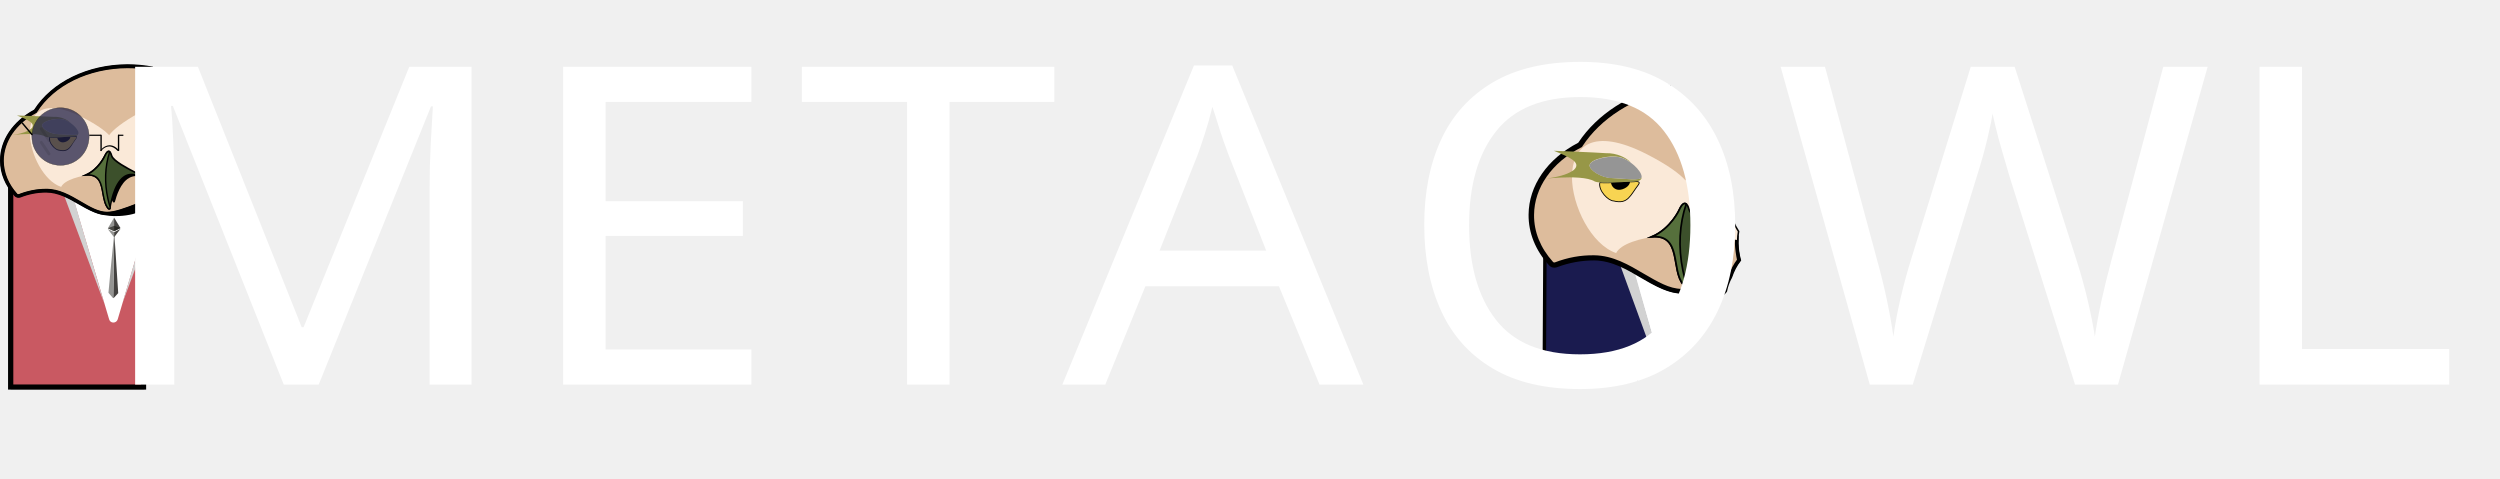
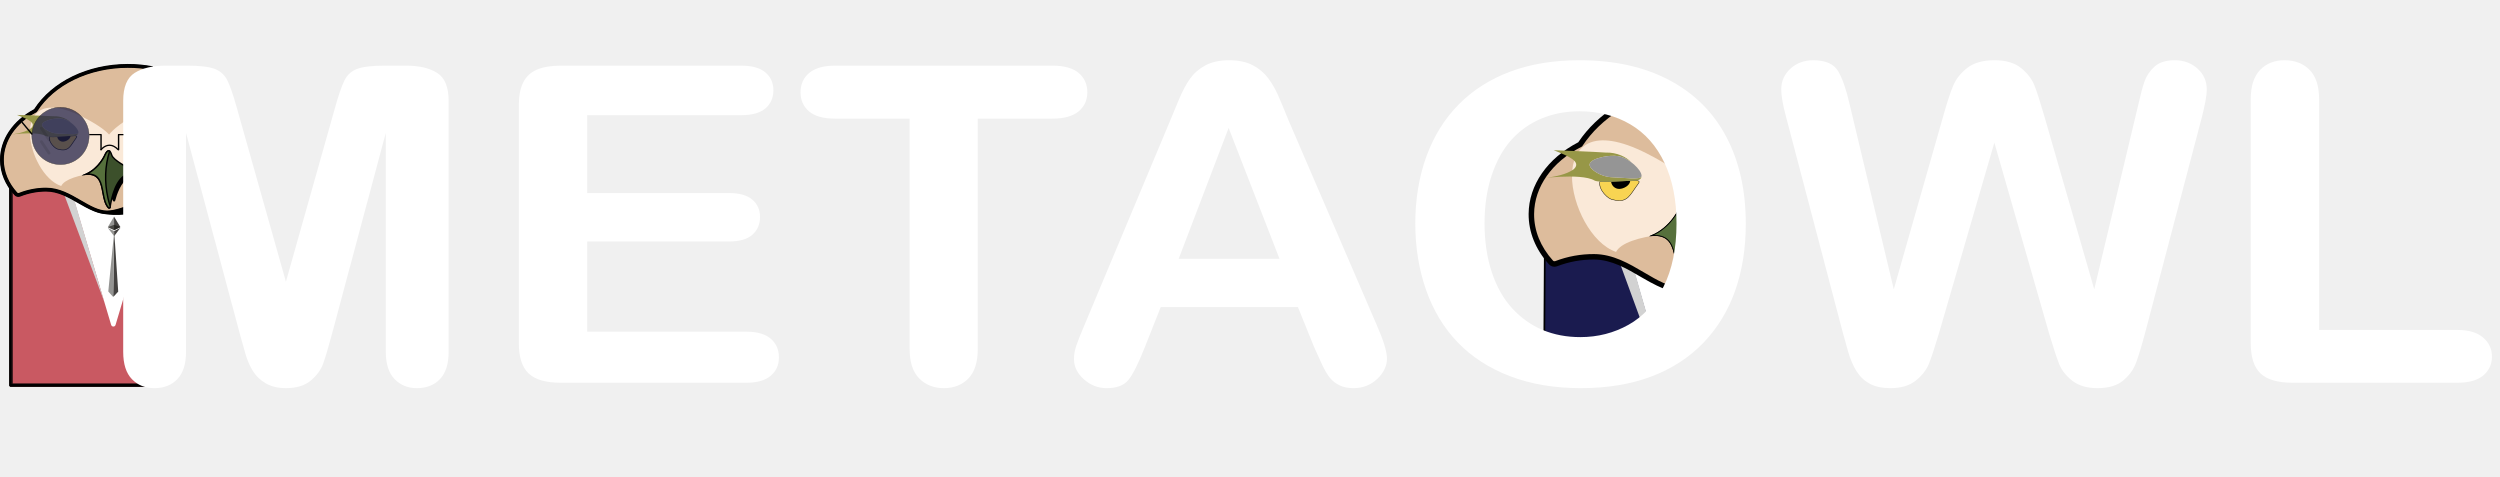
- <svg xmlns="http://www.w3.org/2000/svg" version="1.1" id="Layer_1" x="0px" y="0px" viewBox="0 0 1459.2 279.3" style="enable-background:new 0 0 1459.2 279.3;" xml:space="preserve">
-   <style type="text/css">
- 	.st0{fill:#1A1B4F;stroke:#000000;stroke-width:2;stroke-miterlimit:10;}
- 	.st1{fill:#FFFFFF;}
- 	.st2{fill:#D2D2D2;}
- 	.st3{fill:#DDBC9C;stroke:#000000;stroke-width:2;stroke-miterlimit:10;}
- 	.st4{fill:#FAE9D8;}
- 	.st5{fill:#F8D452;stroke:#000000;stroke-width:0.5;stroke-miterlimit:10;}
- 	.st6{fill:#979747;}
- 	.st7{fill:#959595;}
- 	.st8{fill:#3C502B;stroke:#000000;stroke-miterlimit:10;}
- 	.st9{fill:#56703C;stroke:#000000;stroke-miterlimit:10;}
- 	.st10{fill:#444240;}
- 	.st11{fill:#949492;}
- 	.st12{fill:#494844;}
- 	.st13{fill:#272622;}
- 	.st14{fill:#C95962;stroke:#000000;stroke-width:0.75;stroke-miterlimit:10;}
- 	.st15{fill:none;stroke:#000000;stroke-width:3;stroke-miterlimit:10;}
- 	.st16{fill:#DDBC9C;}
- 	.st17{fill:#F8D452;}
- 	.st18{fill:#3C502B;}
- 	.st19{fill:#56703C;}
- 	.st20{font-family:'ArialRoundedMTBold';}
- 	.st21{font-size:259.82px;}
- 	.st22{letter-spacing:-15.1;}
- 	.st23{letter-spacing:-1.9;}
- 	.st24{letter-spacing:1.9;}
- 	.st25{opacity:0.75;}
- 	.st26{fill:#242449;}
- 	.st27{opacity:0.1;}
- 	.st28{fill:none;}
- </style>
-   <g id="a">
- </g>
-   <g id="b">
- </g>
+ <svg xmlns="http://www.w3.org/2000/svg" viewBox="0 0 2850.49 542.94">
+   <g id="a" />
+   <g id="b" />
  <g id="c">
-     <path class="st0" d="M1013.8,142.1c0-1.2,0-2.4,0-3.6l-112-0.7c0,0,0,0,0,0.1l-0.4,70.6c0.4,0.2,0.8,0.4,1.2,0.6   c2.9,0.9,5.5,2.2,8,3.9c0.6,0,1.3-0.1,1.9-0.1c10.6,0,21.7,0,31.9,3.4c3.9,1.1,7.6,2.7,11,4.8c4.6-4,10.2-7,16.1-8.8   c1.2-1.1,2.5-2.1,3.9-3c1.1-1,2.3-2,3.5-2.8c0.4-0.3,0.8-0.6,1.2-0.9c2.2-3.6,4.5-7.1,6.7-10.7c3.8-6.1,7.7-12,12.5-17.5   c2.2-2.5,4.8-4.7,7.3-7c0.2-0.2,0.3-0.5,0.5-0.7c0.6-2.9,1.6-5.6,3-8.2c1.2-3.6,2.9-6.8,5.1-9.7   C1014.3,148.6,1013.9,145.4,1013.8,142.1L1013.8,142.1z" />
-     <path class="st1" d="M1009.9,161.5c0.8-2.4,1.8-4.6,3.1-6.7l-58.5,1c-0.9,0-1.5,0.9-1.3,1.7l16,55.6c0.7-0.2,1.3-0.4,2-0.7   c1.2-1.1,2.5-2.1,3.9-3c1.1-1,2.3-2,3.5-2.8c1.7-1.4,3.4-2.6,5.3-3.7c1.7-4.9,4.5-9.1,8.4-12.7c2.4-2.4,5.1-4.5,8-6.2   c0.6-2,1.4-4,2.4-5.9c1-3,2.3-5.7,4.1-8.2C1007.6,166.9,1008.6,164.1,1009.9,161.5L1009.9,161.5z" />
-     <path class="st2" d="M969.4,213c-5.6-19.6-11.2-39.3-16.7-58.9l-8-2l22.5,61.7C967.9,213.5,968.6,213.3,969.4,213L969.4,213z" />
+     <path d="M1980.38,276.35c-.09-2.38-.05-4.73,.11-7.05l-218.87-1.3c-.06,0-.1,.04-.1,.1l-.81,137.32c.76,.36,1.51,.73,2.25,1.12,5.61,1.82,10.79,4.38,15.57,7.62,1.26-.07,2.52-.11,3.77-.11,20.75-.06,42.4-.08,62.26,6.62,7.69,2.16,14.81,5.28,21.38,9.34,8.96-7.74,19.92-13.61,31.49-17.05,2.37-2.11,4.9-4.07,7.62-5.83,2.19-2,4.5-3.81,6.9-5.46,.77-.63,1.56-1.24,2.35-1.85,4.34-6.97,8.74-13.89,13.05-20.87,7.38-11.96,15-23.39,24.46-33.98,4.36-4.88,9.46-9.13,14.3-13.57,.3-.47,.64-.92,.96-1.38,1.18-5.55,3.11-10.89,5.8-16.03,2.25-6.92,5.6-13.19,10-18.85-1.4-6.19-2.22-12.52-2.5-18.78Z" style="fill:#1a1b4f; stroke:#000; stroke-miterlimit:10; stroke-width:2px;" />
+     <path d="M1972.88,313.98c1.51-4.65,3.53-8.99,6.02-13.07l-114.21,1.98c-1.72,.03-2.94,1.69-2.47,3.34l31.25,107.99c1.31-.46,2.64-.88,3.97-1.27,2.37-2.11,4.9-4.06,7.62-5.83,2.19-2,4.5-3.81,6.9-5.46,3.24-2.65,6.7-5.07,10.39-7.27,3.41-9.44,8.86-17.69,16.42-24.71,4.62-4.62,9.94-8.69,15.71-12.11,1.16-3.96,2.72-7.82,4.69-11.56,1.88-5.78,4.54-11.11,7.92-16.01,1.18-5.54,3.11-10.88,5.8-16.01Z" style="fill:#fff;" />
+     <path d="M1893.66,414.15c-10.9-38.18-21.8-76.35-32.7-114.52l-15.57-3.93,43.89,119.96c1.45-.53,2.9-1.04,4.37-1.5Z" style="fill:#d2d2d2;" />
    <g>
-       <path class="st3" d="M1014.2,135.2c-4.5-7-6.6-15.4-7-23.7c0-1.2,0-2.4,0-3.6c-5.3-6.4-8.1-14.6-9.1-22.8    c-2.5-1.6-4.9-3.5-7.1-5.5c-5.8-5.3-9.3-12.5-11-20.1c-2.3-2.5-4.2-5.4-5.6-8.5c-22.7,5.3-41.5,17.6-52.1,33.7c0,0,0,0,0,0    c-17.1,8.8-28.4,23.7-28.5,40.8c-0.1,10.6,4.2,20.4,11.4,28.4c0.8,0.9,2,1.1,3.1,0.7c6.9-2.6,14.3-4.1,22.1-4    c20.1,0.1,35.1,19.5,51,19.6c7.4,0,16.9-3.7,27.9-7.6c0.2-0.4,0.3-0.7,0.5-1.1c1.2-3.6,2.9-6.8,5.1-9.7c-0.7-3.2-1.1-6.4-1.3-9.7    C1013.7,139.8,1013.8,137.5,1014.2,135.2L1014.2,135.2z" />
-       <path d="M981.5,168.6c-7.1,0-14.2-4.3-21.8-8.7c-9-5.3-18.2-10.8-29.3-10.9c-7.8-0.1-15.4,1.3-22.7,4.1c-0.5,0.2-1,0.1-1.3-0.3    c-7.3-8.1-11.1-17.5-11-27.4c0.1-15.8,10.4-30.6,27.6-39.4l0.4-0.2l0.2-0.4c10.7-16.4,29.4-28.1,51.5-33.1c-0.5-1-1-2-1.4-3    c-22.4,5.2-41.4,17.2-52.5,34c-18.1,9.4-28.9,25.1-29,42c-0.1,10.6,4,20.8,11.9,29.5c1.2,1.4,3.1,1.8,4.9,1.1    c6.9-2.6,14.1-3.9,21.5-3.9c10.2,0.1,19.1,5.3,27.7,10.4c14.4,8.6,18.5,8.4,23.4,9.2c1.5,0.2,7.7,1.1,15.8,0.1    c4-0.5,6.8-1.2,9.7-2.2c0.6-2.8,1.6-5.6,3-8.2c0.1-0.3,0.2-0.6,0.3-1c-1.4,0.5-2.8,1-4.2,1.5C996.4,165.6,988,168.6,981.5,168.6    L981.5,168.6z" />
+       <path d="M1981.25,262.88c-8.84-13.53-12.96-29.99-13.67-46.01-.09-2.39-.05-4.75,.11-7.07-10.4-12.45-15.87-28.37-17.75-44.41-4.89-3.14-9.54-6.74-13.92-10.75-11.32-10.39-18.14-24.31-21.57-39.04-4.47-4.96-8.11-10.53-11-16.48-44.4,10.22-81.08,34.15-101.7,65.45-.02,.03-.05,.06-.09,.08-33.36,17.05-55.4,46.15-55.6,79.31-.12,20.53,8.16,39.6,22.35,55.29,1.52,1.68,3.95,2.16,6.07,1.35,13.43-5.12,27.96-7.89,43.13-7.8,39.26,.23,68.49,37.89,99.73,38.07,14.4,.09,32.95-7.11,54.52-14.85,.33-.69,.67-1.37,1.03-2.05,2.25-6.92,5.6-13.19,10-18.85-1.4-6.19-2.22-12.52-2.5-18.78-.17-4.61,.12-9.1,.87-13.46Z" style="fill:#ddbc9c; stroke:#000; stroke-miterlimit:10; stroke-width:2px;" />
+       <path d="M1917.35,327.76c-13.88-.08-27.8-8.28-42.53-16.96-17.5-10.32-35.6-20.98-57.19-21.11-15.2-.09-30.1,2.6-44.27,8.01-.96,.36-2.02,.16-2.63-.53-14.21-15.71-21.66-34.1-21.55-53.18,.18-30.77,20.33-59.39,53.86-76.53l.85-.46,.47-.71c20.99-31.86,57.48-54.68,100.54-64.34-1.01-1.88-1.95-3.8-2.81-5.77-43.72,10.14-80.83,33.52-102.53,66.03-35.28,18.28-56.43,48.79-56.63,81.73-.12,20.67,7.89,40.52,23.16,57.41,2.37,2.62,6.09,3.47,9.5,2.17,13.44-5.13,27.57-7.69,42-7.6,19.91,.12,37.27,10.35,54.06,20.24,28.19,16.61,36.03,16.37,45.67,17.83,2.88,.44,15.02,2.15,30.92,.18,7.74-.96,13.25-2.4,18.87-4.32,1.18-5.5,3.1-10.8,5.78-15.89,.21-.64,.45-1.25,.68-1.88-2.81,1-5.56,1.99-8.24,2.96-18.97,6.85-35.35,12.77-47.96,12.69Z" />
    </g>
-     <path class="st4" d="M1007.3,107.9c-3.7-4.4-6.2-9.7-7.7-15.3c-8.2,5.1-13.1,9.3-15.8,12.7c-3.5-3.9-10.3-9-22.6-15.3   c-63.8-32.5-46.7,47.9-17.9,57.7c5.2-10.4,42.8-14.2,70.5-7.6c0-1.7,0.2-3.3,0.5-4.9c-4.5-7-6.6-15.4-7-23.7   C1007.2,110.3,1007.2,109.1,1007.3,107.9L1007.3,107.9z" />
-     <path class="st5" d="M955.2,105.9c-0.6,0.1-1.3,0.2-2.1,0.2c-2.5-0.1-13.5,0.9-19.3,0.5c-1,4.7,5,10.7,8.1,10.7   c8.3,2.1,9.6-3.2,14.5-9.6C957.1,106.6,956.9,106.1,955.2,105.9L955.2,105.9z" />
-     <path d="M940.3,106.6c0.3,2.4,2.3,4.2,4.7,4.2c2.6,0,6.4-2.1,6.4-4.8C948.9,106.2,944.5,106.5,940.3,106.6L940.3,106.6z" />
-     <path class="st6" d="M940.7,103.9c-6.2-0.2-12.8-4.6-12.9-7.3c0-0.2,0-0.3,0.1-0.5c0.5-1.7,3.5-3.2,7.2-4c0.3-0.2,0.5-0.3,0.8-0.5   c-0.2,0.2-0.5,0.3-0.8,0.5c3.3-0.8,7-1,9.8-0.5c2.3,0.4,4.8,1.7,7,3.3c-2.4-2.7-8-5.7-14.7-5.5h0c0,0,0,0,0,0   c-4.8-0.4-30.3-1.4-30.3-1.4c8.7,3.5,16.6,6.8,11.7,11.2l0,0c-2.7,2-6.9,3.7-15,4.9c-9.5,1.3,19.2-3.1,27.2,1.8   c3.2,1.6,19.3,0,22.4,0.1c4.8,0,5-1.9,5-2.6C957.2,105.7,948.2,104.2,940.7,103.9L940.7,103.9z M936.5,91.2   C936.5,91.2,936.5,91.1,936.5,91.2C936.5,91.1,936.5,91.2,936.5,91.2z" />
-     <path class="st7" d="M958.2,103.1c0.1,2.8-9.5,1.1-17.5,0.9c-6.2-0.2-12.8-4.6-12.9-7.3c-0.1-3.5,11-6.1,17.1-5   S958.1,99.6,958.2,103.1z" />
-     <path d="M999.8,134.7c-0.4-0.2-0.8-0.1-1.1,0.2l-15.1,16.6c0.1,0.3,0.1,0.6,0.2,0.9c0.6,2.9,1.3,5.9,2.8,8.3   c0.5,0.7,1.5,0.5,1.8-0.3c1.2-4.4,4.8-15.6,12-19.6c3.1-1.7,6.5-2.1,10.3-1.2c0.2,0,0.3,0.1,0.5,0.1c-0.4-0.2-0.9-0.4-1.3-0.6   C1006.4,137.7,1002.9,136.2,999.8,134.7L999.8,134.7z" />
-     <path class="st8" d="M982.5,166.1c-7.3-8.5-0.8-29.4-18.3-27.9c11.2-4.8,16.1-16,16.1-16s3.3-7.8,5.6,0.1c2.3,8,37.4,21,19.9,16.1   S984,166.2,984,166.2C983.6,166.7,982.8,166.6,982.5,166.1L982.5,166.1z" />
-     <path class="st9" d="M982.3,158c-2.9-13.9-2-27.4,1.9-38.9c-2-1.6-3.9,3.1-3.9,3.1s-4.9,11.2-16.1,16c17.6-1.5,11.1,19.4,18.3,27.9   c0.3,0.6,1.1,0.6,1.5,0.1c0,0,0-0.4,0.2-1.1C983.4,162.8,982.8,160.4,982.3,158L982.3,158z" />
-     <path class="st10" d="M987.8,195.5l-0.5-9.6l-0.3,10.8C987.2,196.4,987.5,196,987.8,195.5L987.8,195.5z" />
-     <path class="st11" d="M987,196.8l0.3-10.8l-1.4,12.8C986.2,198.1,986.6,197.4,987,196.8z" />
-     <path class="st11" d="M987.3,173.7l-5.3,8.7l5.2,2.6L987.3,173.7L987.3,173.7z" />
-     <path class="st10" d="M987.3,173.7l5.2,8.8l-5.3,2.5L987.3,173.7z" />
-     <path class="st12" d="M987.2,180.5l-5.2,1.9c3.5,1.7,5.2,2.6,5.2,2.6L987.2,180.5L987.2,180.5z" />
-     <path class="st13" d="M987.2,180.5l5.2,1.9c-3.5,1.7-5.3,2.5-5.3,2.5L987.2,180.5L987.2,180.5z" />
-     <path class="st10" d="M987.2,185.8l0,4.2l5.3-6.8L987.2,185.8z" />
-     <path class="st11" d="M987.2,185.8l0,4.2l-5.2-6.9L987.2,185.8L987.2,185.8z" />
+     <path d="M1967.68,209.81c-7.2-8.62-12.03-18.92-14.95-29.76-16.09,10-25.62,18.18-30.88,24.6-6.84-7.56-20.18-17.48-44.21-29.67-124.57-63.21-91.13,93.17-35.02,112.24,10.22-20.14,83.66-27.65,137.73-14.78,.06-3.24,.38-6.42,.91-9.53-8.85-13.53-12.97-30-13.69-46.03-.09-2.39-.05-4.75,.11-7.07Z" style="fill:#fae9d8;" />
+     <path d="M1866.01,205.82c-1.14,.19-2.51,.31-4.17,.3-4.9-.2-26.41,1.82-37.75,.93-1.88,9.2,9.76,20.77,15.76,20.81,16.23,4.1,18.78-6.14,28.22-18.57,1.59-2.09,1.13-3.06-2.06-3.46Z" style="fill:#f8d452; stroke:#000; stroke-miterlimit:10; stroke-width:.5px;" />
+     <path d="M1836.97,207.19c.57,4.6,4.44,8.19,9.2,8.21,5.15,.03,12.45-4.09,12.54-9.24-4.95,.18-13.59,.79-21.74,1.02Z" />
+     <path d="M1837.58,202.07c-12.02-.36-25.05-8.87-25.17-14.29,0-.3,.08-.59,.16-.89,.88-3.33,6.92-6.17,14.14-7.8,.54-.35,1.05-.69,1.53-1.01-.47,.32-.98,.66-1.53,1.01,6.41-1.45,13.71-1.94,19.04-.95,4.56,.85,9.43,3.34,13.7,6.47-4.64-5.22-15.66-11.11-28.71-10.64,.01,0,.02,0,.03,0-.02,0-.03-.01-.06-.01-9.44-.8-59.25-2.73-59.25-2.73,16.92,6.78,32.38,13.17,22.85,21.76h0c-5.34,3.8-13.4,7.26-29.29,9.44-18.65,2.55,37.52-6.02,53.08,3.44,6.23,3.16,37.68,0,43.73,.26,9.37,.06,9.69-3.68,9.73-5.01-1.62,4.35-19.22,1.4-33.99,.96Zm-8.18-24.83s.09-.06,.13-.09c-.04,.03-.09,.06-.13,.09Z" style="fill:#979747;" />
+     <path d="M1871.73,200.38c.12,5.42-18.6,2.15-34.15,1.69-12.02-.36-25.05-8.87-25.17-14.29-.15-6.73,21.47-11.85,33.34-9.64,11.87,2.21,25.83,15.51,25.97,22.25Z" style="fill:#959595;" />
+     <path d="M1953.17,261.85c-.75-.37-1.63-.19-2.2,.43l-29.5,32.36c.13,.58,.26,1.16,.38,1.73,1.24,5.71,2.52,11.57,5.49,16.06,.9,1.36,2.99,1.04,3.42-.54,2.31-8.63,9.38-30.41,23.51-38.01,6.02-3.23,12.8-4.02,20.14-2.35,.32,.07,.63,.14,.92,.21-.86-.37-1.75-.75-2.63-1.12-6.81-2.9-13.58-5.85-19.54-8.76Z" />
+     <path d="M1919.3,322.8c-14.21-16.59-1.47-57.12-35.85-54.2,21.92-9.24,31.42-31.05,31.42-31.05,0,0,6.41-15.2,10.97,.26,4.56,15.45,73.12,40.85,38.82,31.27-34.3-9.57-42.46,53.93-42.46,53.93-.77,.98-2.28,.87-2.9-.21Z" style="fill:#3c502b; stroke:#000; stroke-miterlimit:10;" />
+     <path d="M1918.91,307.2c-5.75-26.92-3.99-53.25,3.64-75.7-3.85-3.03-7.68,6.05-7.68,6.05,0,0-9.5,21.81-31.42,31.05,34.38-2.92,21.64,37.61,35.85,54.2,.62,1.07,2.13,1.18,2.9,.21,0,0,.1-.79,.32-2.11-1.38-4.45-2.61-9.01-3.61-13.7Z" style="fill:#56703c; stroke:#000; stroke-miterlimit:10;" />
+     <path d="M1929.68,380.14l-1.06-18.63-.55,21.05c.51-.82,1.06-1.62,1.61-2.42Z" style="fill:#444240;" />
+     <path d="M1928.07,382.55l.55-21.05-2.72,24.82c.68-1.28,1.4-2.54,2.17-3.77Z" style="fill:#949492;" />
+     <path d="M1928.61,337.64c-3.45,5.64-6.89,11.28-10.34,16.93l10.22,5.01,.12-21.94Z" style="fill:#949492;" />
+     <path d="M1928.61,337.64c3.38,5.68,6.77,11.36,10.15,17.04l-10.27,4.9,.12-21.94Z" style="fill:#444240;" />
+     <path d="M1928.54,350.92l-10.26,3.65q10.22,5.01,10.22,5.01l.05-8.65Z" style="fill:#494844;" />
+     <path d="M1928.54,350.92l10.22,3.76q-10.27,4.9-10.27,4.9l.05-8.65Z" style="fill:#272622;" />
+     <path d="M1928.49,361.09l-.04,8.23c3.44-4.43,6.88-8.86,10.32-13.28-3.42,1.69-6.85,3.37-10.27,5.06Z" style="fill:#444240;" />
+     <path d="M1928.49,361.09l-.04,8.23c-3.39-4.46-6.78-8.93-10.17-13.39,3.41,1.72,6.81,3.45,10.22,5.17Z" style="fill:#949492;" />
  </g>
-   <g id="d">
- </g>
-   <g id="e">
- </g>
+   <g id="d" />
+   <g id="e" />
  <g id="f">
    <g>
-       <path class="st14" d="M95.1,113.7c-2.7-2.5-4.8-6-6.2-9.8H6.5c0,0,0,0,0,0v121.9c0,0,0,0,0,0h77.4V219c0-2.2,1.5-3.5,3.2-3.8    c0-2.3,0.1-4.5,0.4-6.9l-0.4,2.8c0.5-5.6,1.3-11.1,2.6-16.5c0.6-2.5,1.3-5,1.8-7.5c1.2-13.8,0.3-27.8,0.3-41.6    c0-1.4,0.1-2.8,0.3-4.2c0.1-1.6,0.4-3.1,0.7-4.7c1.3-7,3-13.8,5.1-20.6C97,115.4,96,114.6,95.1,113.7z" />
-       <path class="st14" d="M83.8,225.1H7.3V104.8h81.9c-0.2-0.5-0.4-1.1-0.6-1.7h-82c-0.5,0-0.9,0.4-0.9,0.9v121.9    c0,0.5,0.4,0.9,0.9,0.9h77.3V225.1z" />
+       <path d="M172.49,436.7c-3.04-11.57-2.94-21.06-1.71-31.74l-.73,5.43c.92-10.78,2.54-21.53,5.16-32.03,1.21-4.85,2.46-9.68,3.45-14.57,2.43-26.73,.66-54.11,.64-80.83,0-2.76,.22-5.46,.64-8.09,.25-3.05,.67-6.12,1.27-9.21,2.61-13.51,5.94-26.87,10.06-39.99-1.9-1.39-3.75-2.91-5.56-4.57-5.35-4.91-9.48-11.75-12.15-19.07H12.66c-.06,0-.1,.04-.1,.1v237.02c0,.06,.04,.1,.1,.1H173.21c-.26-.84-.5-1.69-.72-2.55Z" style="fill:#c95962; stroke:#000; stroke-miterlimit:10; stroke-width:.75px;" />
+       <path d="M172.75,437.62H14.19V203.66H174.17c-.43-1.07-.81-2.16-1.18-3.26H12.73c-.99,0-1.79,.8-1.79,1.79v236.89c0,.99,.8,1.79,1.79,1.79H173.74c-.36-1.07-.69-2.16-.99-3.26Z" style="fill:#c95962; stroke:#000; stroke-miterlimit:10; stroke-width:.75px;" />
    </g>
-     <path class="st15" d="M94.6,113.7c-2.7-2.5-4.8-6-6.2-9.8H6.2c0,0,0,0,0,0v121.9c0,0,0,0.1,0,0.1h77.6v-7c0-2,1.2-3.2,2.7-3.7   c0-2.3,0.1-4.6,0.4-7.1l-0.4,2.8c0.5-5.6,1.3-11.1,2.6-16.5c0.6-2.5,1.3-5,1.8-7.5c1.2-13.8,0.3-27.8,0.3-41.6   c0-1.4,0.1-2.8,0.3-4.2c0.1-1.6,0.4-3.1,0.7-4.7c1.3-7,3-13.8,5.2-20.6C96.4,115.4,95.5,114.6,94.6,113.7z" />
-     <path class="st1" d="M63.7,186.4L43.4,118c-0.5-1.7,0.7-3.3,2.4-3.3l40.9-1.2c1.8-0.1,3.1,1.7,2.6,3.3l-20.6,69.6   C67.9,188.9,64.4,188.9,63.7,186.4L63.7,186.4z" />
-     <path class="st2" d="M95.1,113.7c-0.4-0.4-0.8-0.8-1.2-1.2c-1.2,0.3-2.4,0.6-3.7,0.9l-18.7,63.4L95.1,113.7   C95.1,113.8,95.1,113.8,95.1,113.7L95.1,113.7z" />
-     <path class="st2" d="M60.8,177c-6.2-21.1-12.4-42.3-18.5-63.4c-1.9-0.5-3.7-0.9-5.6-1.4" />
+     <path d="M171.49,436.7c-3.04-11.57-2.94-21.06-1.71-31.74l-.73,5.43c.92-10.78,2.54-21.53,5.16-32.03,1.21-4.85,2.46-9.68,3.45-14.57,2.43-26.73,.66-54.11,.64-80.83,0-2.76,.22-5.46,.64-8.09,.25-3.05,.67-6.12,1.27-9.21,2.61-13.51,5.94-26.87,10.06-39.99-1.9-1.39-3.75-2.91-5.56-4.57-5.32-4.89-9.43-11.68-12.11-18.96H12.17c-.06,0-.1,.04-.1,.1v237.02c0,.06,.04,.1,.1,.1H172.24c-.27-.88-.52-1.76-.76-2.66Z" style="fill:none; stroke:#000; stroke-miterlimit:10; stroke-width:3px;" />
+     <path d="M126.74,370.46l-42.9-144.16c-.49-1.65,.71-3.31,2.43-3.36l86.55-2.42c1.78-.05,3.09,1.65,2.58,3.36l-43.64,146.58c-.74,2.49-4.27,2.49-5.01,0Z" style="fill:#fff;" />
+     <path d="M185.72,221.1c-.82-.76-1.61-1.57-2.37-2.41-2.38,.58-4.76,1.15-7.14,1.73l-36.45,123.24,46.05-122.48s-.06-.05-.09-.08Z" style="fill:#d2d2d2;" />
+     <path d="M118.86,344.01c-12.08-41.1-24.15-82.21-36.23-123.31-3.62-.88-7.25-1.77-10.87-2.65" style="fill:#d2d2d2;" />
    <g>
      <g>
-         <path class="st16" d="M95.1,113.7c-5.1-4.7-8-12.7-8-19.5C87,80.7,85,67.2,85,53.6c0-5,1.4-9.5,3.7-13.6     c-4.6-0.8-9.4-1.3-14.3-1.3c-23.6,0.1-43.9,10.8-53.7,26.2c0,0,0,0,0,0C8.8,71.2,1.1,81.8,1.1,93.8c0,7.4,3.1,14.3,8.2,19.9     c0.6,0.6,1.4,0.8,2.2,0.5c4.8-1.9,9.9-3,15.3-3c14-0.1,24.6,13.5,35.7,13.4c8,0,19.6-6.6,33.3-10.2     C95.6,114.2,95.3,114,95.1,113.7L95.1,113.7z" />
-         <path d="M95.1,113.8c-5.6,1.5-10.8,3.5-15.4,5.2c-6.8,2.6-12.6,4.8-17.2,4.8h-0.1c-5,0-10-2.9-15.3-6c-6.2-3.6-12.7-7.4-20.2-7.4     h-0.1c-5.4,0-10.6,1.1-15.7,3c-0.5,0.2-0.9,0.1-1.2-0.2c-5.2-5.7-7.9-12.4-8-19.4C1.9,82.6,9,72,21,65.6l0.2-0.1l0.1-0.2     c10-15.8,30.4-25.7,53-25.8c0.1,0,0.2,0,0.3,0c4.6,0,9.1,0.4,13.5,1.2c0.3-0.5,0.6-1,0.9-1.5c-4.7-0.9-9.5-1.4-14.4-1.4     c-0.1,0-0.2,0-0.3,0C51.2,37.9,30.5,48,20.1,64.2C7.6,70.9,0.2,82,0.3,93.8c0,7.4,2.9,14.5,8.4,20.5c0.8,0.8,2,1.1,3.1,0.7     c4.8-1.9,9.9-2.9,15.1-2.9h0.1c7.1,0,13.4,3.6,19.4,7.2c5.5,3.2,10.7,6.2,16.2,6.2h0.1c4.8,0,10.8-2.3,17.7-4.9     c5.1-1.9,10.6-4,16.3-5.5C96.1,114.6,95.6,114.2,95.1,113.8L95.1,113.8z" />
+         <path d="M185.72,221.1c-9.87-9.06-15.62-24.68-15.67-37.83-.09-26.44-4.02-52.69-4.11-79.13-.03-9.63,2.68-18.55,7.31-26.52-8.95-1.65-18.3-2.52-27.92-2.48-46.04,.21-85.78,20.95-104.93,50.97-.02,.02-.04,.04-.06,.06C17.22,138.41,2.07,159.05,2.18,182.38c.06,14.45,5.97,27.8,15.97,38.74,1.07,1.17,2.77,1.49,4.24,.91,9.32-3.7,19.42-5.76,29.99-5.8,27.35-.12,47.99,26.16,69.75,26.06,15.69-.07,38.33-12.74,65.09-19.88-.5-.43-1.01-.85-1.5-1.3Z" style="fill:#ddbc9c;" />
+         <path d="M185.75,221.13c-10.92,2.97-21.08,6.8-30.12,10.2-13.21,4.98-24.63,9.28-33.51,9.32h-.11c-9.78,0-19.56-5.68-29.91-11.7-12.15-7.06-24.71-14.36-39.52-14.36h-.2c-10.52,.05-20.81,2.04-30.58,5.92-.89,.35-1.84,.16-2.44-.49-10.11-11.06-15.48-24.08-15.54-37.65-.1-21.87,13.85-42.35,37.33-54.78l.42-.26,.22-.34c19.63-30.78,59.31-50.02,103.56-50.21,.22,0,.45,0,.67,0,8.99,0,17.83,.82,26.37,2.38,.55-1.01,1.13-2,1.74-2.98-9.1-1.73-18.53-2.65-28.11-2.65-.23,0-.45,0-.68,0-45.19,.2-85.79,19.88-106.08,51.4C14.9,137.92,.45,159.38,.55,182.38c.06,14.39,5.73,28.17,16.4,39.83,1.51,1.66,3.88,2.18,6.04,1.32,9.39-3.73,19.28-5.64,29.4-5.69h.18c13.94,0,26.12,7.08,37.89,13.92,10.74,6.24,20.89,12.14,31.55,12.14h.13c9.47-.04,21.13-4.44,34.64-9.52,9.95-3.75,20.61-7.75,31.95-10.7-1-.82-2-1.66-2.97-2.56Z" />
      </g>
-       <path d="M97.9,116.1c-1-0.7-1.9-1.5-2.8-2.3c-0.1-0.1-0.2-0.2-0.2-0.2c-5.5,1.5-10.7,3.5-15.3,5.2c-6.7,2.6-12.6,4.8-17.1,4.8    c-5,0-9.9-2.9-15.2-6c-6.3-3.7-12.8-7.5-20.5-7.4c-5.4,0-10.7,1.1-15.8,3.1c-0.3,0.1-0.7,0.1-0.9-0.2c-5.1-5.6-7.8-12.3-7.9-19.2    c0-11.1,7-21.6,18.9-27.9l0.3-0.2l0.2-0.3c10-15.8,30.2-25.6,52.8-25.7c4.7,0,9.3,0.4,13.7,1.2c0.4-0.7,0.8-1.4,1.2-2.1    c-4.8-0.9-9.8-1.4-14.9-1.4c-23.2,0.1-44,10.2-54.5,26.5C7.4,70.8-0.1,81.9,0,93.8c0,7.5,3,14.6,8.5,20.7c0.9,0.9,2.2,1.2,3.4,0.8    c4.8-1.9,9.8-2.9,15-2.9c7.1,0,13.3,3.6,19.4,7.1c10.1,5.9,12.9,5.8,16.3,6.3c1,0.2,5.4,0.7,11-0.1c5.8-0.8,8.1-2.3,14.5-4.6    c1-0.3,4.6-1.6,9.3-2.9C97.5,117.5,97.7,116.8,97.9,116.1L97.9,116.1z" />
+       <path d="M191.27,225.67c-1.9-1.39-3.75-2.91-5.56-4.57-.15-.14-.29-.29-.44-.43-10.81,2.97-20.87,6.75-29.84,10.13-13.17,4.96-24.54,9.24-33.32,9.28-9.67,.04-19.43-5.63-29.75-11.63-12.27-7.13-24.95-14.5-40-14.44-10.59,.05-20.95,2.05-30.78,5.96-.67,.26-1.4,.12-1.84-.35-10.01-10.95-15.33-23.84-15.39-37.26-.09-21.65,13.74-41.93,36.97-54.24l.59-.33,.32-.5c19.52-30.62,59.03-49.76,103.11-49.96,9.12-.04,18.09,.77,26.77,2.34,.72-1.37,1.5-2.71,2.34-4.03-9.42-1.81-19.19-2.75-29.12-2.71-45.32,.2-86.05,19.93-106.46,51.53C14.42,137.59-.1,159.21,0,182.39c.06,14.54,5.79,28.45,16.55,40.22,1.67,1.83,4.27,2.4,6.63,1.46,9.33-3.71,19.15-5.61,29.21-5.65,13.87-.06,26.04,7.01,37.81,13.85,19.76,11.48,25.22,11.26,31.94,12.21,2.01,.29,10.48,1.4,21.54-.1,11.26-1.53,15.73-4.48,28.25-8.92,1.89-.67,8.97-3.18,18.08-5.67,.41-1.38,.83-2.75,1.26-4.13Z" />
    </g>
-     <path class="st4" d="M87.1,94.3c0-10.2-1.2-20.3-1.8-30.5c-1.3,0.6-2.7,1.3-4.1,2.1c-9.9,5.5-15.1,9.8-17.5,13   c-2.5-2.7-7.3-6.2-15.9-10.6c-44.7-22.4-32.2,34.1-12.1,40.8c3.8-7.9,33.8-10.8,53.3-4.7C87.7,101.1,87,97.5,87.1,94.3L87.1,94.3z" />
+     <path d="M170.05,183.28c-.07-19.8-2.29-39.5-3.44-59.25-2.58,1.24-5.24,2.61-7.99,4.16-19.27,10.77-29.41,19.15-34.25,25.24-4.82-5.27-14.19-12.15-31.01-20.55C6.12,89.31,30.54,199.09,69.76,212.1c7.5-15.32,66.03-20.9,104.13-9.2-2.47-6.45-3.82-13.32-3.84-19.63Z" style="fill:#fae9d8;" />
    <g>
-       <path class="st17" d="M43.8,79.6c-0.4,0.1-0.9,0.1-1.5,0.1c-1.8-0.1-9.4,0.8-13.5,0.5c-0.6,3.3,3.6,7.5,5.7,7.5    c5.8,1.4,6.7-2.3,10-6.8C45.1,80,44.9,79.7,43.8,79.6z" />
-       <path d="M36.8,88.2c-0.7,0-1.4-0.1-2.3-0.3h0c-1.1,0-2.8-1.1-4.1-2.7c-1.4-1.7-2-3.5-1.8-5.1l0-0.2h0.2c2.6,0.2,6.7-0.1,9.7-0.3    c1.7-0.1,3.1-0.2,3.7-0.2c0.5,0,1,0,1.4-0.1h0.1c0.7,0.1,1.1,0.2,1.2,0.5c0.2,0.3-0.1,0.7-0.3,1c-0.6,0.8-1.2,1.7-1.7,2.4    C41.2,86.1,39.9,88.2,36.8,88.2L36.8,88.2z M34.5,87.4c4.6,1.1,6-1,8.2-4.3c0.5-0.8,1-1.6,1.7-2.4c0.3-0.4,0.3-0.6,0.3-0.6    c0-0.1-0.2-0.2-0.8-0.3c-0.4,0.1-0.9,0.1-1.5,0.1c-0.6,0-2,0.1-3.7,0.2c-3,0.2-7,0.5-9.6,0.3c-0.2,1.3,0.4,3,1.7,4.5    C31.9,86.4,33.5,87.4,34.5,87.4L34.5,87.4L34.5,87.4z" />
+       <path d="M85.47,154.66c-.79,.15-1.74,.24-2.9,.24-3.41-.11-18.39,1.47-26.29,.93-1.25,6.49,6.95,14.55,11.13,14.53,11.34,2.77,13.04-4.45,19.53-13.27,1.09-1.48,.77-2.16-1.46-2.42Z" style="fill:#f8d452;" />
+       <path d="M71.82,171.36c-1.33,0-2.82-.19-4.52-.61h-.03c-2.16,0-5.4-2.08-7.97-5.19-2.74-3.3-3.99-6.88-3.42-9.81l.07-.35,.36,.03c5.05,.35,13.1-.18,18.99-.57,3.38-.22,6.06-.4,7.29-.36,1.05,0,2-.08,2.82-.24h.12c1.38,.16,2.08,.48,2.33,1.06,.29,.67-.17,1.42-.59,2.01-1.21,1.65-2.24,3.21-3.23,4.72-3.45,5.26-6.11,9.31-12.21,9.31Zm-4.42-1.41c9.03,2.2,11.78-2,15.95-8.35,1-1.52,2.03-3.09,3.25-4.76,.56-.76,.56-1.08,.5-1.2-.06-.15-.36-.42-1.62-.57-.85,.15-1.83,.23-2.91,.24-1.2-.05-3.87,.14-7.22,.36-5.77,.38-13.61,.9-18.73,.59-.35,2.63,.84,5.81,3.31,8.79,2.4,2.89,5.47,4.91,7.46,4.91h.01Z" />
    </g>
-     <path d="M33.4,80.2c0.2,1.7,1.6,2.9,3.3,2.9c1.8,0,4.4-1.5,4.4-3.4C39.4,79.8,36.3,80.1,33.4,80.2z" />
-     <path class="st6" d="M33.6,78.3c-4.3-0.1-9-3.1-9-5.1c0-0.1,0-0.2,0-0.3c0.3-1.2,2.5-2.3,5-2.9c0.2-0.1,0.4-0.2,0.5-0.4   c-0.2,0.1-0.4,0.2-0.5,0.4c2.3-0.6,4.9-0.8,6.8-0.4c1.6,0.3,3.4,1.2,4.9,2.3c-1.7-1.9-5.6-4-10.3-3.7h0c0,0,0,0,0,0   c-3.4-0.2-21.1-0.8-21.1-0.8c6.1,2.4,11.6,4.7,8.2,7.8l0,0c-1.9,1.4-4.8,2.7-10.4,3.5c-6.6,1,13.4-2.3,18.9,1.1   c2.2,1.1,13.4-0.1,15.6-0.1c3.3,0,3.4-1.4,3.5-1.8C45.1,79.4,38.9,78.4,33.6,78.3L33.6,78.3z M30.6,69.3   C30.6,69.3,30.6,69.3,30.6,69.3C30.6,69.3,30.6,69.3,30.6,69.3z" />
-     <path class="st7" d="M45.8,77.6c0.1,2-6.6,0.8-12.2,0.7c-4.3-0.1-9-3.1-9-5.1c-0.1-2.4,7.6-4.4,11.9-3.6   C40.7,70.4,45.7,75.1,45.8,77.6z" />
-     <path d="M75,99.5c-0.3-0.1-0.6-0.1-0.8,0.2l-10.4,11.8c0,0.2,0.1,0.4,0.1,0.6c0.5,2.1,0.9,4.2,2,5.8c0.3,0.5,1.1,0.4,1.2-0.2   c0.8-3.1,3.2-11,8.2-13.8c2.1-1.2,4.6-1.5,7.2-0.9c0.1,0,0.2,0.1,0.3,0.1c-0.3-0.1-0.6-0.3-0.9-0.4C79.6,101.6,77.2,100.5,75,99.5   L75,99.5z" />
+     <path d="M65.25,155.83c.43,3.23,3.15,5.73,6.47,5.71,3.59-.02,8.64-2.97,8.67-6.59-3.45,.16-9.46,.65-15.14,.88Z" />
+     <path d="M65.64,152.23c-8.38-.17-17.52-6.06-17.64-9.87,0-.21,.05-.42,.1-.62,.59-2.35,4.78-4.39,9.8-5.59,.38-.25,.73-.49,1.06-.72-.33,.23-.68,.47-1.06,.72,4.46-1.07,9.54-1.47,13.26-.81,3.18,.56,6.59,2.28,9.59,4.45-3.27-3.64-10.99-7.71-20.08-7.27,0,0,.01,0,.02,0-.02,0-.02,0-.04,0-6.58-.49-41.3-1.49-41.3-1.49,11.84,4.65,22.66,9.03,16.08,15.14h0c-3.69,2.72-9.28,5.21-20.34,6.85-12.97,1.93,26.09-4.51,37,2.03,4.36,2.18,26.25-.27,30.46-.14,6.53-.03,6.72-2.66,6.74-3.59-1.1,3.07-13.38,1.12-23.67,.92Zm-5.88-17.41s.06-.05,.09-.07c-.03,.02-.06,.05-.09,.07Z" style="fill:#979747;" />
+     <path d="M89.42,150.79c.12,3.81-12.94,1.65-23.78,1.44-8.38-.17-17.52-6.06-17.64-9.87-.15-4.74,14.87-8.5,23.16-7.03,8.29,1.47,18.1,10.73,18.25,15.46Z" style="fill:#959595;" />
+     <path d="M146.6,193.45c-.53-.25-1.14-.12-1.53,.32l-20.32,22.98c.09,.41,.19,.81,.28,1.22,.91,4.01,1.84,8.13,3.94,11.26,.64,.95,2.09,.71,2.38-.4,1.55-6.09,6.32-21.47,16.11-26.92,4.17-2.32,8.89-2.92,14.02-1.8,.22,.05,.44,.1,.64,.14-.6-.25-1.22-.51-1.84-.77-4.77-1.99-9.5-4.01-13.68-6.02Z" />
    <g>
-       <path class="st18" d="M63.2,121.7c-5.1-5.9-0.7-20.7-13-19.5c7.8-3.4,11.1-11.4,11.1-11.4s2.2-5.5,3.9,0.1    c1.7,5.6,26.2,14.5,14,11.2c-12.3-3.3-14.9,19.7-14.9,19.7C64,122.1,63.4,122.1,63.2,121.7z" />
-       <path d="M63.7,122.4C63.7,122.4,63.7,122.4,63.7,122.4c-0.4,0-0.7-0.2-0.9-0.5c-1.9-2.2-2.5-5.6-3.1-8.9c-1-5.7-2-11.1-9.5-10.4    l-2.6,0.2l2.4-1.1c7.5-3.3,10.8-11.1,10.9-11.1c0.2-0.4,1.2-2.7,2.5-2.7c0,0,0,0,0.1,0c0.9,0,1.6,0.9,2.1,2.8    c0.9,2.9,9.1,7.2,13.5,9.5c3.7,1.9,4,2.1,3.8,2.7c-0.2,0.4-0.4,0.5-3.9-0.4c-2.3-0.6-4.5-0.3-6.3,1c-6.4,4.3-8.1,18.2-8.1,18.3    v0.1l-0.1,0.1C64.4,122.3,64.1,122.4,63.7,122.4L63.7,122.4z M52.1,101.7c6.5,0.3,7.5,5.8,8.4,11.1c0.6,3.2,1.2,6.5,3,8.6l0,0.1    c0,0.1,0.1,0.1,0.2,0.1c0,0,0.1,0,0.1,0c0.2-1.6,2-14.4,8.4-18.8c2.1-1.4,4.4-1.8,7-1.1c0.6,0.2,1.1,0.3,1.5,0.4    c-0.6-0.3-1.3-0.7-2.1-1.1c-5.2-2.7-13-6.7-13.9-10c-0.6-1.9-1.1-2.2-1.4-2.2h0c-0.6,0-1.4,1.3-1.8,2.2    C61.5,91.3,58.7,98,52.1,101.7L52.1,101.7z" />
+       <path d="M123.44,236.58c-10.02-11.57-1.44-40.18-25.36-37.88,15.2-6.66,21.66-22.08,21.66-22.08,0,0,4.36-10.74,7.64,.1,3.29,10.84,51.24,28.21,27.27,21.72-23.97-6.49-29.19,38.25-29.19,38.25-.53,.69-1.58,.63-2.02-.12Z" style="fill:#3c502b;" />
+       <path d="M124.49,238s-.08,0-.12,0c-.65-.04-1.24-.39-1.59-.93-3.74-4.36-4.96-10.97-6.14-17.36-2.05-11.1-3.99-21.6-18.49-20.19l-5.07,.49,4.67-2.04c14.73-6.46,21.17-21.49,21.24-21.64,.36-.88,2.26-5.24,4.93-5.24,.04,0,.07,0,.11,0,1.7,.08,3.05,1.85,4.13,5.42,1.73,5.69,17.8,13.97,26.44,18.42,7.12,3.67,7.89,4.11,7.49,5.15-.33,.86-.77,1.04-7.65-.82-4.54-1.23-8.7-.59-12.37,1.89-12.48,8.44-15.76,35.4-15.79,35.67l-.03,.22-.14,.18c-.39,.51-.99,.8-1.62,.8Zm-22.74-40.22c12.6,.55,14.58,11.25,16.49,21.63,1.14,6.2,2.32,12.61,5.81,16.64l.09,.12c.1,.17,.25,.2,.33,.2,.04,0,.14,0,.22-.05,.4-3.14,3.94-28.06,16.46-36.54,4.08-2.76,8.69-3.47,13.71-2.11,1.23,.33,2.21,.59,3.01,.78-1.18-.63-2.61-1.37-4.01-2.09-10.09-5.19-25.33-13.04-27.25-19.39-1.15-3.79-2.24-4.25-2.65-4.27-.01,0-.03,0-.04,0-1.16,0-2.73,2.52-3.43,4.24-.25,.6-5.81,13.58-18.74,20.84Z" />
    </g>
    <g>
-       <path class="st19" d="M63,116.1c-2.2-9.7-1.6-19.3,1-27.4c-1.4-1.1-2.7,2.2-2.7,2.2s-3.3,7.9-11.1,11.4c12.2-1.2,7.9,13.5,13,19.5    c0.2,0.4,0.8,0.4,1,0.1c0,0,0-0.3,0.1-0.8C63.8,119.4,63.4,117.7,63,116.1L63,116.1z" />
-       <path d="M63.7,122.4C63.7,122.4,63.7,122.4,63.7,122.4c-0.4,0-0.7-0.2-0.9-0.5c-1.9-2.2-2.5-5.6-3.1-8.9c-1-5.7-2-11.1-9.5-10.4    l-2.6,0.2l2.4-1.1c7.5-3.3,10.8-11.1,10.9-11.1c0.1-0.2,1-2.3,2.2-2.7c0.4-0.1,0.8,0,1.2,0.3l0.2,0.2l-0.1,0.3    c-2.7,8.4-3.1,17.8-1,27.2l0,0c0.3,1.6,0.8,3.2,1.3,4.9l0,0.1v0.1c-0.1,0.5-0.1,0.8-0.1,0.8v0.1l-0.1,0.1    C64.4,122.3,64.1,122.4,63.7,122.4L63.7,122.4z M52.1,101.7c6.5,0.3,7.5,5.8,8.4,11.1c0.6,3.2,1.2,6.5,3,8.6    c0.1,0.2,0.2,0.2,0.2,0.2c0,0,0.1,0,0.1,0c0-0.1,0-0.3,0.1-0.5c-0.5-1.7-1-3.3-1.3-4.9l0,0c-2.1-9.4-1.8-18.8,0.9-27.3    c-0.1,0-0.1,0-0.2,0C62.7,89,62,90.3,61.7,91C61.5,91.3,58.7,98,52.1,101.7L52.1,101.7z" />
+       <path d="M123.06,225.61c-4.2-18.9-3.16-37.44,1.99-53.29-2.7-2.1-5.31,4.31-5.31,4.31,0,0-6.46,15.41-21.66,22.08,23.93-2.3,15.35,26.31,25.36,37.88,.44,.75,1.49,.82,2.02,.12,0,0,.07-.55,.21-1.49-1-3.12-1.88-6.32-2.61-9.61Z" style="fill:#56703c;" />
+       <path d="M124.49,238s-.08,0-.12,0c-.68-.04-1.29-.42-1.63-1-3.69-4.24-4.91-10.88-6.1-17.29-2.05-11.1-3.99-21.6-18.49-20.19l-5.07,.49,4.67-2.04c14.73-6.46,21.17-21.49,21.24-21.64,.18-.45,1.89-4.51,4.27-5.15,.8-.21,1.58-.04,2.29,.51l.45,.35-.18,.54c-5.33,16.4-6.01,34.68-1.97,52.86h0c.69,3.11,1.56,6.32,2.59,9.54l.06,.18-.03,.19c-.14,.91-.2,1.46-.2,1.46l-.03,.22-.14,.18c-.39,.51-.99,.8-1.62,.8Zm-22.74-40.22c12.6,.55,14.58,11.25,16.49,21.63,1.14,6.2,2.32,12.61,5.81,16.64,.18,.28,.33,.32,.41,.32,.05,0,.14,0,.22-.05,.03-.23,.08-.58,.14-1.04-1.02-3.21-1.88-6.4-2.57-9.5h0c-4.05-18.23-3.43-36.56,1.8-53.06-.15-.03-.28-.01-.38,.02-1.21,.32-2.6,2.74-3.19,4.2-.25,.6-5.81,13.58-18.74,20.84Z" />
    </g>
-     <path class="st10" d="M66.7,135.7L66.1,174c0.1,0,0.2-0.1,0.3-0.1l2.6-2.8l0,0L66.7,135.7L66.7,135.7z" />
-     <path class="st11" d="M66.7,135.7L66.1,174c-0.1,0-0.2-0.1-0.3-0.2l-2.5-2.9l0,0C63.2,170.9,66.7,135.7,66.7,135.7z" />
-     <path class="st11" d="M66.6,127l-3.6,6.2l3.7,1.8L66.6,127z" />
-     <path class="st10" d="M66.6,127l3.7,6.1l-3.7,1.8L66.6,127L66.6,127z" />
-     <path class="st12" d="M66.6,131.8l-3.7,1.4c2.4,1.2,3.7,1.8,3.7,1.8L66.6,131.8L66.6,131.8z" />
-     <path class="st13" d="M66.6,131.8l3.7,1.3c-2.4,1.2-3.6,1.8-3.6,1.8S66.6,131.8,66.6,131.8z" />
-     <path class="st10" d="M66.6,135.5v3l3.7-4.9L66.6,135.5L66.6,135.5z" />
-     <path class="st11" d="M66.6,135.5v3l-3.7-4.8L66.6,135.5z" />
+     <path d="M130.22,263.75l-1.18,74.51c.25,0,.49-.1,.67-.3l5.08-5.45h0l-4.57-68.77Z" style="fill:#444240;" />
+     <path d="M130.22,263.75l-1.18,74.51c-.25-.01-.49-.12-.66-.32l-4.9-5.61h0l6.74-68.59Z" style="fill:#949492;" />
+     <path d="M130.03,246.95c-2.36,3.99-4.72,7.99-7.08,11.98l7.16,3.45-.08-15.43Z" style="fill:#949492;" />
+     <path d="M130.03,246.95c2.4,3.97,4.8,7.94,7.2,11.91l-7.12,3.52-.08-15.43Z" style="fill:#444240;" />
+     <path d="M130.08,256.3l-7.12,2.64q7.15,3.45,7.15,3.45l-.03-6.09Z" style="fill:#494844;" />
+     <path d="M130.08,256.3l7.15,2.57q-7.12,3.52-7.12,3.52l-.03-6.09Z" style="fill:#272622;" />
+     <path d="M130.11,263.46l.03,5.79,7.09-9.42c-2.37,1.21-4.75,2.42-7.12,3.63Z" style="fill:#444240;" />
+     <path d="M130.11,263.46l.03,5.79-7.18-9.35c2.39,1.19,4.77,2.38,7.16,3.56Z" style="fill:#949492;" />
  </g>
  <g id="g">
-     <text transform="matrix(1.06 0 0 1 52.1597 224.4902)" class="st1 st20 st21">ME</text>
-     <text transform="matrix(1.06 0 0 1 465.2734 224.4902)" class="st1 st20 st21 st22">T</text>
-     <text transform="matrix(1.06 0 0 1 620.0654 224.4902)" class="st1 st20 st21 st23">A</text>
-     <text transform="matrix(1.06 0 0 1 814.5117 224.4902)" class="st1 st20 st21 st24">O</text>
-     <text transform="matrix(1.06 0 0 1 1035.999 224.4902)" class="st1 st20 st21">WL</text>
-   </g>
-   <g id="h">
- </g>
-   <g id="i">
-     <rect x="52.1" y="78.6" width="6.9" height="0.7" />
-     <path d="M72,78.6H69v0.7h3C72,79.1,72,78.8,72,78.6L72,78.6z" />
-     <path d="M59,88.2c-0.2,0-0.4-0.2-0.4-0.4v-8.8c0-0.2,0.2-0.4,0.4-0.4s0.4,0.2,0.4,0.4v8.8C59.4,88,59.2,88.2,59,88.2z" />
-     <path d="M69.2,88.2c-0.2,0-0.4-0.2-0.4-0.4v-8.8c0-0.2,0.2-0.4,0.4-0.4s0.4,0.2,0.4,0.4v8.8C69.6,88,69.4,88.2,69.2,88.2z" />
-     <path d="M59,88.2c-0.1,0-0.2,0-0.2-0.1c-0.2-0.1-0.2-0.3-0.1-0.5c0.1-0.1,2-2.6,5-2.8c1.9-0.1,3.9,0.8,5.6,2.8   c0.2,0.2,0.1,0.4-0.1,0.5c-0.2,0.1-0.4,0.1-0.6-0.1c-1.6-1.7-3.3-2.6-5-2.5c-2.6,0.1-4.4,2.4-4.4,2.4C59.2,88.1,59.1,88.2,59,88.2   L59,88.2z" />
-     <g class="st25">
-       <ellipse class="st26" cx="35.3" cy="79.7" rx="16.7" ry="16.8" />
-       <path d="M35.3,96.6c-9.3,0-16.8-7.6-16.8-16.9S26,62.8,35.3,62.8s16.8,7.6,16.8,16.9S44.6,96.6,35.3,96.6z M35.3,63    c-9.2,0-16.6,7.5-16.6,16.7s7.5,16.7,16.6,16.7s16.6-7.5,16.6-16.7S44.5,63,35.3,63z" />
-     </g>
-     <path d="M18.6,79c-0.1,0-0.2-0.1-0.3-0.2l-5.6-6.7c-0.1-0.2-0.1-0.4,0.1-0.6c0.2-0.2,0.4-0.1,0.6,0.1l5.6,6.7   c0.1,0.2,0.1,0.4,0,0.6C18.8,79,18.7,79,18.6,79z" />
-     <g class="st27">
-       <line class="st28" x1="28.6" y1="82" x2="24.2" y2="75.3" />
-       <path d="M28.6,82.8c-0.3,0-0.5-0.1-0.7-0.4l-4.5-6.7c-0.3-0.4-0.1-0.9,0.2-1.2s0.9-0.2,1.2,0.2l4.5,6.7c0.3,0.4,0.1,0.9-0.2,1.2    C28.9,82.8,28.8,82.8,28.6,82.8L28.6,82.8z" />
-     </g>
-     <g class="st27">
-       <line class="st28" x1="28.6" y1="89.8" x2="24.2" y2="83.1" />
-       <path d="M28.6,90.7c-0.3,0-0.5-0.1-0.7-0.4l-4.5-6.7c-0.3-0.4-0.1-0.9,0.2-1.2s0.9-0.2,1.2,0.2l4.5,6.7c0.3,0.4,0.1,0.9-0.2,1.2    C28.9,90.6,28.8,90.7,28.6,90.7L28.6,90.7z" />
+     <g>
+       <path d="M273.78,381.89l-61.67-230.35v249.59c0,13.81-3.28,24.17-9.84,31.08-6.56,6.91-15.27,10.36-26.11,10.36s-19.07-3.42-25.72-10.24c-6.65-6.82-9.97-17.22-9.97-31.2V115.04c0-15.78,4.37-26.43,13.12-31.94,8.75-5.51,20.55-8.26,35.43-8.26h24.14c14.52,0,25.06,1.23,31.62,3.7s11.42,6.91,14.56,13.32c3.15,6.41,6.73,16.86,10.76,31.32l55.9,198.04,55.9-198.04c4.02-14.47,7.61-24.91,10.76-31.32,3.15-6.41,8-10.85,14.56-13.32s17.1-3.7,31.62-3.7h24.14c14.87,0,26.68,2.75,35.43,8.26,8.75,5.51,13.12,16.15,13.12,31.94V401.13c0,13.81-3.28,24.17-9.84,31.08-6.56,6.91-15.35,10.36-26.37,10.36-10.32,0-18.81-3.45-25.46-10.36-6.65-6.91-9.97-17.26-9.97-31.08V151.54l-61.67,230.35c-4.03,14.96-7.31,25.94-9.84,32.92-2.54,6.99-7.22,13.36-14.04,19.11-6.82,5.75-16.27,8.63-28.34,8.63-9.1,0-16.79-1.85-23.09-5.55-6.3-3.7-11.2-8.42-14.7-14.18-3.5-5.75-6.26-12.12-8.27-19.11-2.01-6.99-4.07-14.26-6.17-21.83Z" style="fill:#fff;" />
+       <path d="M845.07,131.32h-175.56v88.79h161.65c11.9,0,20.77,2.51,26.64,7.52,5.86,5.02,8.79,11.63,8.79,19.85s-2.89,14.92-8.66,20.1c-5.77,5.18-14.7,7.77-26.77,7.77h-161.65v102.84h181.6c12.24,0,21.47,2.67,27.69,8.02,6.21,5.34,9.32,12.45,9.32,21.33s-3.11,15.5-9.32,20.84c-6.21,5.34-15.44,8.02-27.69,8.02h-211.77c-16.97,0-29.17-3.53-36.61-10.6-7.44-7.07-11.15-18.5-11.15-34.28V119.73c0-10.52,1.66-19.11,4.99-25.77,3.32-6.66,8.53-11.51,15.61-14.55,7.09-3.04,16.14-4.56,27.16-4.56h205.74c12.42,0,21.65,2.59,27.69,7.77s9.05,11.96,9.05,20.35-3.02,15.41-9.05,20.59c-6.04,5.18-15.27,7.77-27.69,7.77Z" style="fill:#fff;" />
+       <path d="M1199.86,135.27h-85.02V397.93c0,15.13-3.59,26.35-10.76,33.66-7.18,7.31-16.45,10.98-27.82,10.98s-20.95-3.7-28.21-11.1c-7.26-7.4-10.89-18.58-10.89-33.54V135.27h-85.02c-13.3,0-23.18-2.75-29.65-8.26-6.47-5.51-9.71-12.78-9.71-21.83s3.37-16.77,10.1-22.2c6.73-5.43,16.49-8.14,29.26-8.14h247.73c13.47,0,23.49,2.8,30.05,8.39,6.56,5.59,9.84,12.91,9.84,21.95s-3.33,16.32-9.97,21.83c-6.65,5.51-16.62,8.26-29.92,8.26Z" style="fill:#fff;" />
+       <path d="M1498.24,395.46l-18.37-45.38h-156.4l-18.37,46.37c-7.18,18.09-13.3,30.3-18.37,36.62-5.08,6.33-13.38,9.5-24.93,9.5-9.8,0-18.46-3.37-25.98-10.11-7.52-6.74-11.28-14.38-11.28-22.94,0-4.93,.87-10.03,2.62-15.29,1.75-5.26,4.63-12.58,8.66-21.95l98.41-234.79c2.8-6.74,6.17-14.84,10.1-24.29,3.94-9.45,8.14-17.3,12.6-23.55,4.46-6.25,10.32-11.3,17.58-15.17,7.26-3.86,16.22-5.8,26.9-5.8s19.9,1.93,27.16,5.8c7.26,3.87,13.12,8.84,17.58,14.92,4.46,6.08,8.22,12.62,11.28,19.61,3.06,6.99,6.95,16.32,11.68,27.99l100.51,233.31c7.87,17.76,11.81,30.67,11.81,38.72s-3.72,16.07-11.15,23.06c-7.44,6.99-16.4,10.48-26.9,10.48-6.13,0-11.38-1.03-15.75-3.08-4.38-2.06-8.05-4.85-11.02-8.39-2.98-3.53-6.17-8.96-9.58-16.28-3.41-7.31-6.34-13.77-8.79-19.36Zm-154.3-100.38h114.94l-58-149.21-56.95,149.21Z" style="fill:#fff;" />
+       <path d="M1800.81,68.68c39.89,0,74.13,7.61,102.74,22.81,28.6,15.21,50.25,36.83,64.95,64.86,14.7,28.03,22.04,60.96,22.04,98.77,0,27.95-4.03,53.36-12.07,76.21-8.05,22.86-20.12,42.67-36.21,59.44-16.1,16.77-35.87,29.59-59.31,38.47-23.45,8.88-50.3,13.32-80.56,13.32s-57.04-4.56-80.83-13.69c-23.79-9.12-43.65-21.99-59.57-38.6-15.92-16.61-27.95-36.58-36.08-59.93-8.14-23.34-12.2-48.59-12.2-75.71s4.24-53.27,12.73-76.45c8.48-23.18,20.77-42.91,36.87-59.19,16.09-16.28,35.69-28.73,58.78-37.36,23.09-8.63,49.34-12.95,78.73-12.95Zm110.74,185.96c0-26.47-4.55-49.41-13.65-68.81-9.1-19.4-22.09-34.07-38.97-44.02-16.89-9.95-36.26-14.92-58.13-14.92-15.57,0-29.96,2.76-43.17,8.26-13.21,5.51-24.58,13.53-34.12,24.05-9.54,10.52-17.06,23.96-22.57,40.32-5.51,16.36-8.27,34.74-8.27,55.12s2.75,39.13,8.27,55.74c5.51,16.61,13.29,30.38,23.36,41.31,10.06,10.94,21.61,19.11,34.64,24.54,13.03,5.43,27.33,8.14,42.91,8.14,19.94,0,38.27-4.69,54.98-14.06,16.71-9.37,30-23.84,39.89-43.41,9.88-19.56,14.83-43.65,14.83-72.26Z" style="fill:#fff;" />
+       <path d="M2336.15,379.43l-62.19-216.79-62.98,216.79c-4.9,16.44-8.79,28.24-11.68,35.39s-7.92,13.56-15.09,19.24c-7.17,5.67-16.71,8.51-28.6,8.51-9.62,0-17.54-1.69-23.75-5.06-6.21-3.37-11.24-8.14-15.09-14.3-3.85-6.17-7-13.48-9.45-21.95-2.45-8.47-4.64-16.32-6.56-23.55l-64.03-243.42c-3.85-14.14-5.77-24.91-5.77-32.31,0-9.37,3.5-17.26,10.5-23.68,7-6.41,15.66-9.62,25.98-9.62,14.17,0,23.7,4.28,28.6,12.82,4.9,8.55,9.18,20.96,12.86,37.24l50.38,211.11,56.42-197.55c4.2-15.12,7.96-26.64,11.28-34.53,3.32-7.89,8.75-14.71,16.27-20.47,7.52-5.75,17.75-8.63,30.7-8.63s23.31,3,30.57,9c7.26,6,12.29,12.54,15.09,19.61,2.8,7.07,6.56,18.74,11.28,35.02l56.95,197.55,50.38-211.11c2.45-11.01,4.76-19.65,6.95-25.9,2.19-6.25,5.95-11.84,11.28-16.77,5.33-4.93,13.08-7.4,23.22-7.4s18.76,3.17,25.85,9.5c7.09,6.33,10.63,14.27,10.63,23.8,0,6.74-1.93,17.51-5.77,32.31l-64.03,243.42c-4.38,16.44-8,28.49-10.89,36.13s-7.79,14.35-14.7,20.1c-6.91,5.75-16.66,8.63-29.26,8.63-11.9,0-21.43-2.8-28.6-8.39-7.17-5.59-12.16-11.88-14.96-18.87-2.8-6.99-6.74-18.95-11.81-35.88Z" style="fill:#fff;" />
+       <path d="M2644.23,113.07V376.22h157.98c12.6,0,22.26,2.88,29,8.63,6.73,5.76,10.1,12.99,10.1,21.7s-3.33,16.07-9.97,21.58c-6.65,5.51-16.36,8.26-29.13,8.26h-188.16c-16.97,0-29.17-3.53-36.61-10.6-7.44-7.07-11.15-18.5-11.15-34.28V113.07c0-14.8,3.54-25.9,10.63-33.29,7.08-7.4,16.4-11.1,27.95-11.1s21.21,3.66,28.47,10.98c7.26,7.32,10.89,18.46,10.89,33.42Z" style="fill:#fff;" />
    </g>
  </g>
-   <g id="j">
- </g>
-   <g id="k">
- </g>
-   <g id="l">
- </g>
-   <g id="m">
- </g>
-   <g id="n">
- </g>
-   <g id="o">
- </g>
-   <g id="p">
- </g>
+   <g id="h" />
+   <g id="i">
+     <rect x="101.76" y="152.77" width="13.44" height="1.43" />
+     <path d="M140.73,152.77h-5.97v1.43h5.94c0-.48,0-.95,.03-1.43Z" />
+     <path d="M115.21,171.41c-.45,0-.81-.32-.81-.72v-17.21c0-.4,.36-.72,.81-.72s.81,.32,.81,.72v17.21c0,.4-.36,.72-.81,.72Z" />
+     <path d="M135.21,171.41c-.45,0-.81-.32-.81-.72v-17.21c0-.4,.36-.72,.81-.72s.81,.32,.81,.72v17.21c0,.4-.36,.72-.81,.72Z" />
+     <path d="M115.21,171.41c-.16,0-.31-.04-.45-.12-.37-.22-.48-.66-.23-.99,.16-.21,3.96-5.13,9.84-5.41,3.79-.16,7.51,1.62,11.05,5.35,.29,.3,.24,.75-.1,1.01-.35,.25-.86,.21-1.15-.09-3.19-3.36-6.46-4.99-9.71-4.83-5.08,.24-8.54,4.73-8.57,4.77-.16,.21-.42,.32-.68,.32Z" />
+     <g style="opacity:.75;">
+       <circle cx="68.95" cy="155.01" r="32.65" style="fill:#242449;" />
+       <path d="M68.95,187.86c-18.11,0-32.85-14.74-32.85-32.85s14.74-32.85,32.85-32.85,32.85,14.74,32.85,32.85-14.74,32.85-32.85,32.85Zm0-65.29c-17.89,0-32.44,14.55-32.44,32.44s14.55,32.44,32.44,32.44,32.44-14.55,32.44-32.44-14.55-32.44-32.44-32.44Z" />
+     </g>
+     <path d="M36.31,153.64c-.23,0-.46-.1-.62-.29l-10.88-13.06c-.29-.35-.24-.86,.1-1.15,.34-.29,.86-.24,1.15,.1l10.88,13.06c.29,.35,.24,.86-.1,1.15-.15,.13-.34,.19-.52,.19Z" />
+     <g style="opacity:.1;">
+       <line x1="55.9" y1="159.36" x2="47.19" y2="146.3" style="fill:#575757;" />
+       <path d="M55.9,160.99c-.53,0-1.04-.25-1.36-.73l-8.71-13.06c-.5-.75-.3-1.76,.45-2.26,.75-.5,1.76-.3,2.26,.45l8.71,13.06c.5,.75,.3,1.76-.45,2.26-.28,.18-.59,.27-.9,.27Z" />
+     </g>
+     <g style="opacity:.1;">
+       <line x1="55.9" y1="174.59" x2="47.19" y2="161.54" style="fill:#575757;" />
+       <path d="M55.9,176.22c-.53,0-1.04-.25-1.36-.73l-8.71-13.06c-.5-.75-.3-1.76,.45-2.26s1.76-.3,2.26,.45l8.71,13.06c.5,.75,.3,1.76-.45,2.26-.28,.18-.59,.27-.9,.27Z" />
+     </g>
+   </g>
+   <g id="j" />
+   <g id="k" />
+   <g id="l" />
+   <g id="m" />
+   <g id="n" />
+   <g id="o" />
+   <g id="p" />
</svg>
